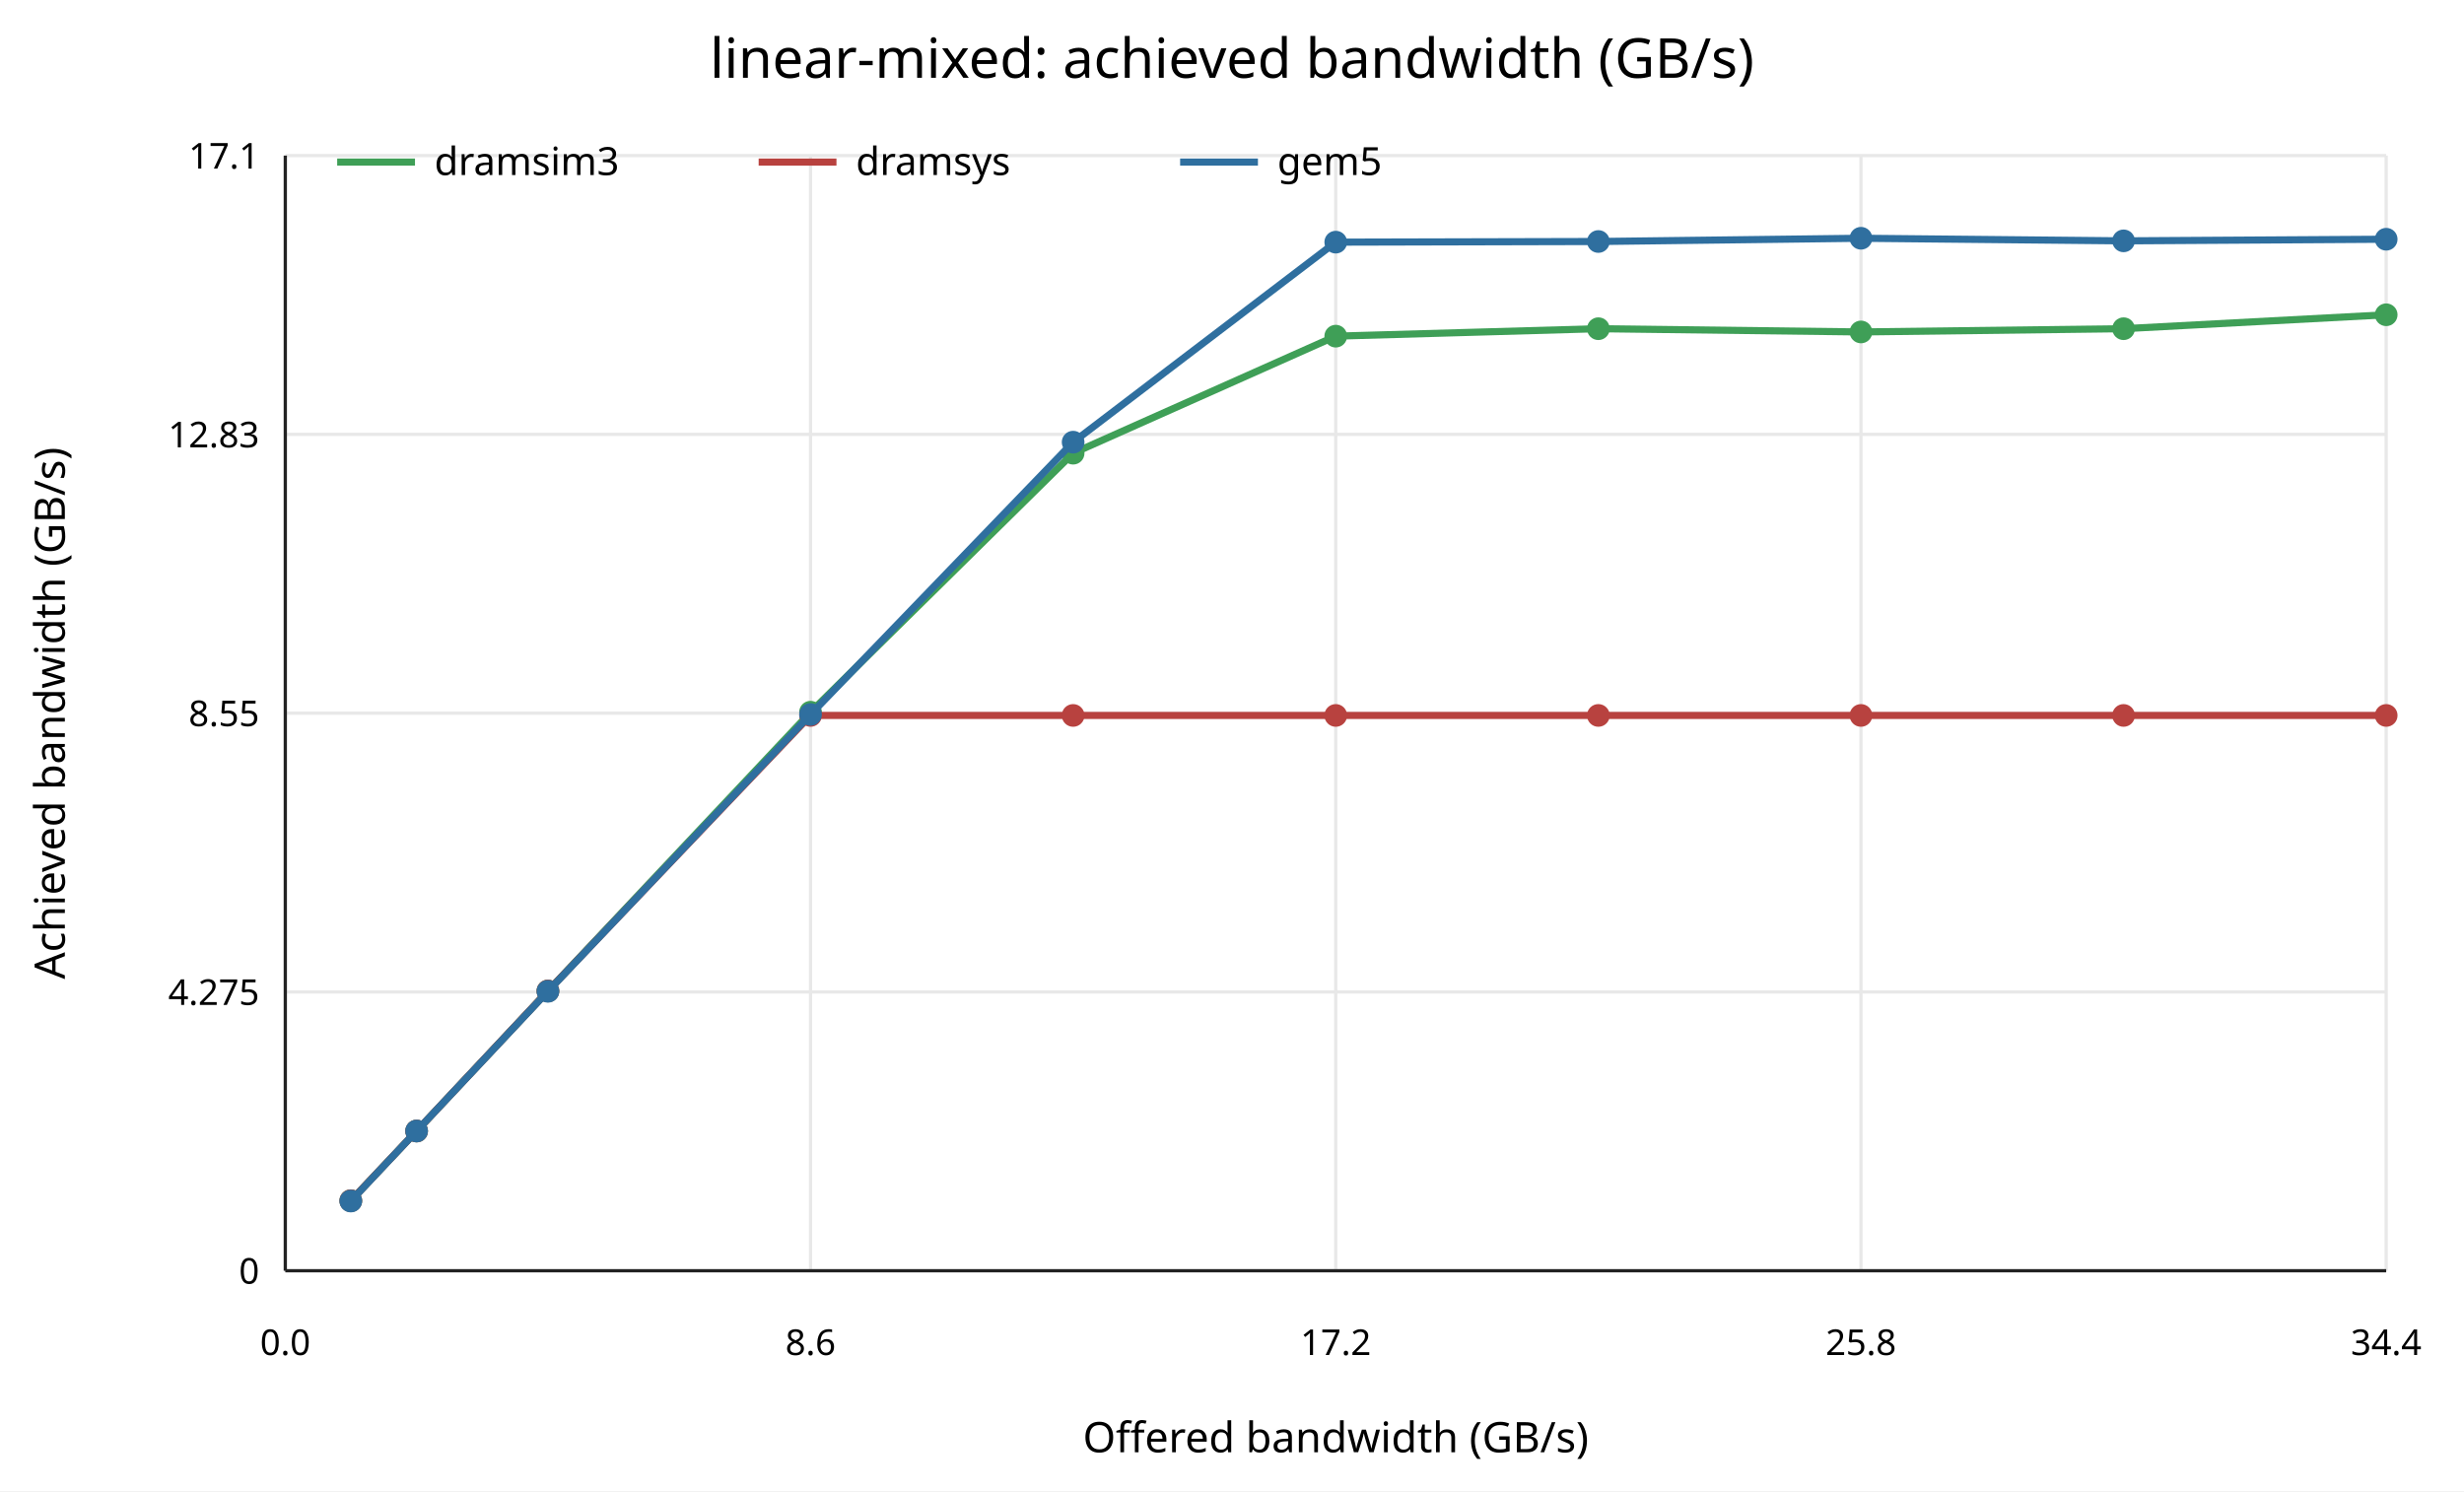
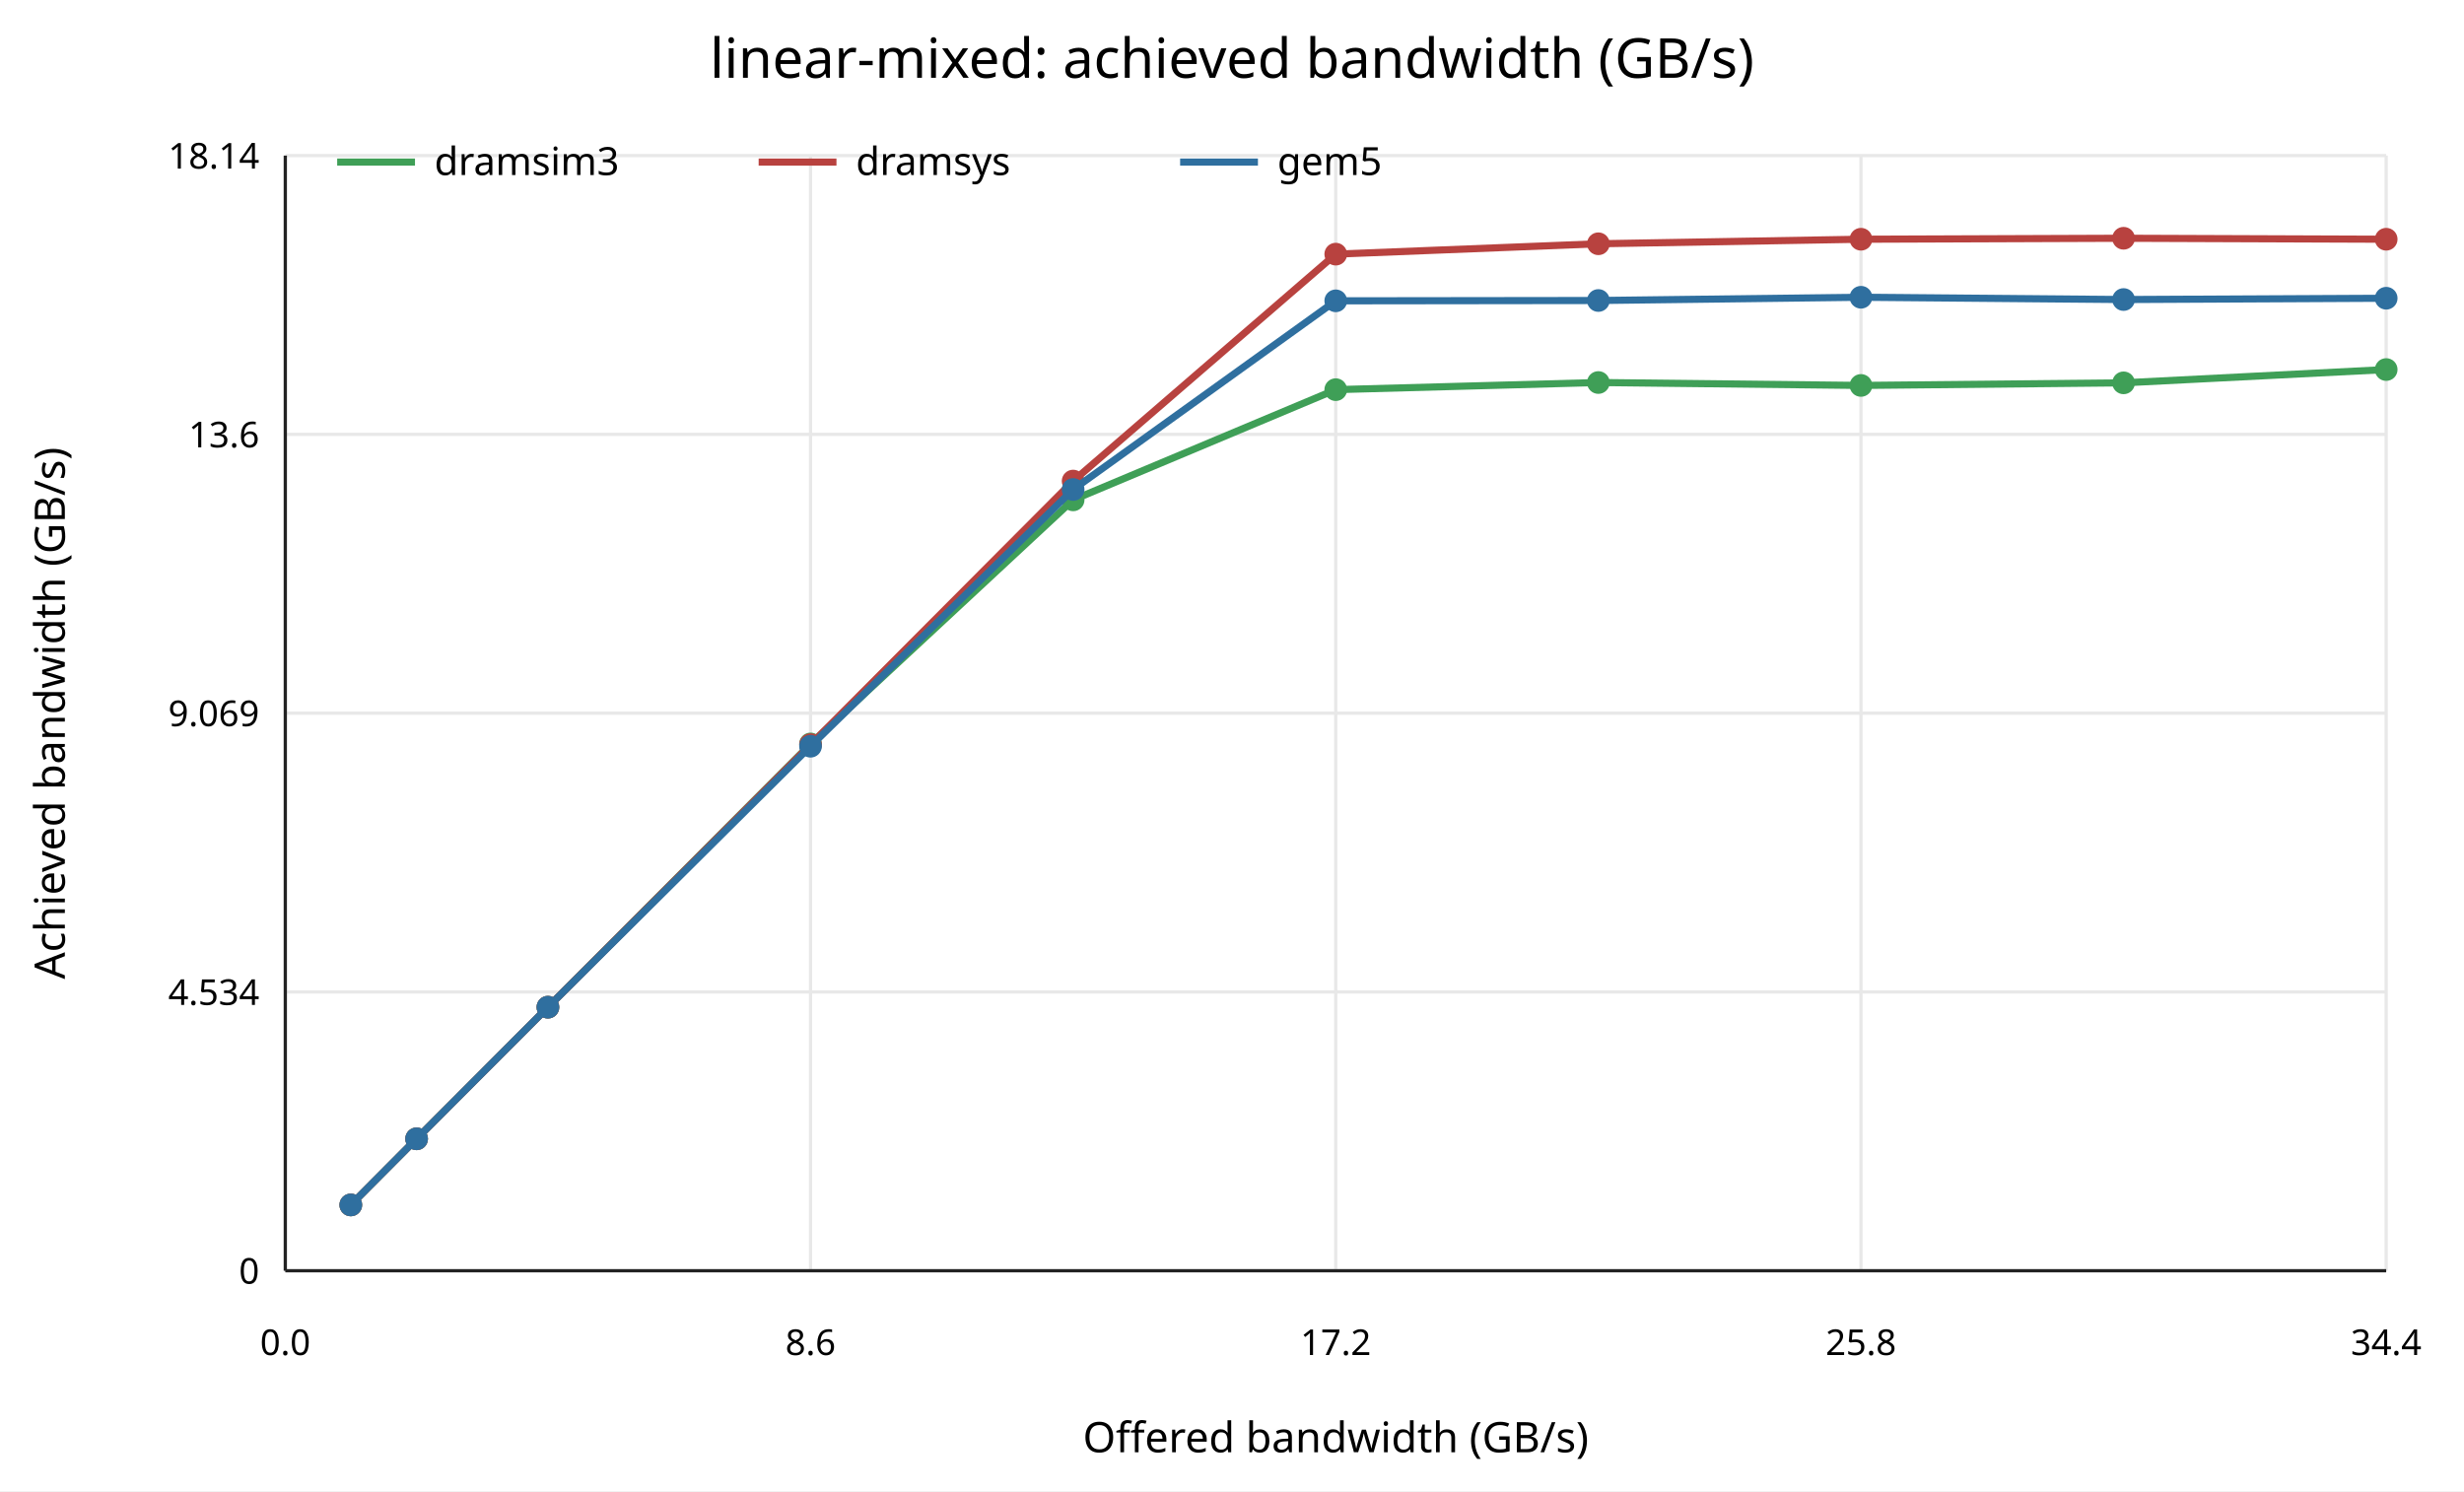
<svg xmlns="http://www.w3.org/2000/svg" width="760" height="460" viewBox="0 0 760 460">
  <rect width="100%" height="100%" fill="#ffffff" />
  <text x="380.0" y="24" text-anchor="middle" font-family="sans-serif" font-size="17">linear-mixed: achieved bandwidth (GB/s)</text>
  <line x1="88.0" y1="48" x2="88.0" y2="392" stroke="#e8e8e8" />
  <text x="88.0" y="418" text-anchor="middle" font-family="sans-serif" font-size="11">0.0</text>
  <line x1="250.0" y1="48" x2="250.0" y2="392" stroke="#e8e8e8" />
  <text x="250.0" y="418" text-anchor="middle" font-family="sans-serif" font-size="11">8.6</text>
  <line x1="412.0" y1="48" x2="412.0" y2="392" stroke="#e8e8e8" />
  <text x="412.0" y="418" text-anchor="middle" font-family="sans-serif" font-size="11">17.2</text>
  <line x1="574.0" y1="48" x2="574.0" y2="392" stroke="#e8e8e8" />
  <text x="574.0" y="418" text-anchor="middle" font-family="sans-serif" font-size="11">25.8</text>
  <line x1="736.0" y1="48" x2="736.0" y2="392" stroke="#e8e8e8" />
  <text x="736.0" y="418" text-anchor="middle" font-family="sans-serif" font-size="11">34.4</text>
  <line x1="88" y1="392.0" x2="736" y2="392.0" stroke="#e8e8e8" />
  <text x="80" y="396.0" text-anchor="end" font-family="sans-serif" font-size="11">0</text>
  <line x1="88" y1="306.0" x2="736" y2="306.0" stroke="#e8e8e8" />
-   <text x="80" y="310.0" text-anchor="end" font-family="sans-serif" font-size="11">4.275</text>
+   <text x="80" y="310.0" text-anchor="end" font-family="sans-serif" font-size="11">4.534</text>
  <line x1="88" y1="220.0" x2="736" y2="220.0" stroke="#e8e8e8" />
-   <text x="80" y="224.0" text-anchor="end" font-family="sans-serif" font-size="11">8.55</text>
+   <text x="80" y="224.0" text-anchor="end" font-family="sans-serif" font-size="11">9.069</text>
  <line x1="88" y1="134.0" x2="736" y2="134.0" stroke="#e8e8e8" />
-   <text x="80" y="138.0" text-anchor="end" font-family="sans-serif" font-size="11">12.83</text>
+   <text x="80" y="138.0" text-anchor="end" font-family="sans-serif" font-size="11">13.6</text>
  <line x1="88" y1="48.0" x2="736" y2="48.0" stroke="#e8e8e8" />
-   <text x="80" y="52.0" text-anchor="end" font-family="sans-serif" font-size="11">17.1</text>
+   <text x="80" y="52.0" text-anchor="end" font-family="sans-serif" font-size="11">18.14</text>
  <line x1="88" y1="392" x2="736" y2="392" stroke="#222" />
  <line x1="88" y1="48" x2="88" y2="392" stroke="#222" />
  <text x="412.0" y="448" text-anchor="middle" font-family="sans-serif" font-size="13">Offered bandwidth (GB/s)</text>
  <text x="20" y="220.0" text-anchor="middle" font-family="sans-serif" font-size="13" transform="rotate(-90 20 220.0)">Achieved bandwidth (GB/s)</text>
-   <polyline fill="none" stroke="#3f9f57" stroke-width="2.2" points="108.2,370.4 128.5,348.9 169.0,305.7 250.0,219.7 331.0,139.8 412.0,103.7 493.0,101.4 574.0,102.4 655.0,101.4 736.0,97.1" />
-   <circle cx="108.2" cy="370.4" r="3.5" fill="#3f9f57" />
-   <circle cx="128.5" cy="348.9" r="3.5" fill="#3f9f57" />
-   <circle cx="169.0" cy="305.7" r="3.5" fill="#3f9f57" />
-   <circle cx="250.0" cy="219.7" r="3.5" fill="#3f9f57" />
-   <circle cx="331.0" cy="139.8" r="3.5" fill="#3f9f57" />
-   <circle cx="412.0" cy="103.7" r="3.5" fill="#3f9f57" />
-   <circle cx="493.0" cy="101.4" r="3.5" fill="#3f9f57" />
-   <circle cx="574.0" cy="102.4" r="3.5" fill="#3f9f57" />
-   <circle cx="655.0" cy="101.4" r="3.5" fill="#3f9f57" />
-   <circle cx="736.0" cy="97.1" r="3.5" fill="#3f9f57" />
+   <polyline fill="none" stroke="#3f9f57" stroke-width="2.2" points="108.2,371.7 128.5,351.3 169.0,310.7 250.0,229.5 331.0,154.2 412.0,120.2 493.0,118.0 574.0,118.9 655.0,118.1 736.0,114.0" />
+   <circle cx="108.2" cy="371.7" r="3.5" fill="#3f9f57" />
+   <circle cx="128.5" cy="351.3" r="3.5" fill="#3f9f57" />
+   <circle cx="169.0" cy="310.7" r="3.5" fill="#3f9f57" />
+   <circle cx="250.0" cy="229.5" r="3.5" fill="#3f9f57" />
+   <circle cx="331.0" cy="154.2" r="3.5" fill="#3f9f57" />
+   <circle cx="412.0" cy="120.2" r="3.5" fill="#3f9f57" />
+   <circle cx="493.0" cy="118.0" r="3.5" fill="#3f9f57" />
+   <circle cx="574.0" cy="118.9" r="3.5" fill="#3f9f57" />
+   <circle cx="655.0" cy="118.1" r="3.5" fill="#3f9f57" />
+   <circle cx="736.0" cy="114.0" r="3.5" fill="#3f9f57" />
  <line x1="104" y1="50" x2="128" y2="50" stroke="#3f9f57" stroke-width="2.2" />
  <text x="134" y="54" font-family="sans-serif" font-size="12">dramsim3</text>
-   <polyline fill="none" stroke="#b8423f" stroke-width="2.2" points="108.2,370.4 128.5,348.9 169.0,305.7 250.0,220.7 331.0,220.7 412.0,220.7 493.0,220.7 574.0,220.7 655.0,220.7 736.0,220.7" />
-   <circle cx="108.2" cy="370.4" r="3.5" fill="#b8423f" />
-   <circle cx="128.5" cy="348.9" r="3.5" fill="#b8423f" />
-   <circle cx="169.0" cy="305.7" r="3.5" fill="#b8423f" />
-   <circle cx="250.0" cy="220.7" r="3.5" fill="#b8423f" />
-   <circle cx="331.0" cy="220.7" r="3.5" fill="#b8423f" />
-   <circle cx="412.0" cy="220.7" r="3.5" fill="#b8423f" />
-   <circle cx="493.0" cy="220.7" r="3.5" fill="#b8423f" />
-   <circle cx="574.0" cy="220.7" r="3.5" fill="#b8423f" />
-   <circle cx="655.0" cy="220.7" r="3.5" fill="#b8423f" />
-   <circle cx="736.0" cy="220.7" r="3.5" fill="#b8423f" />
+   <polyline fill="none" stroke="#b8423f" stroke-width="2.2" points="108.2,371.7 128.5,351.3 169.0,310.7 250.0,229.7 331.0,148.4 412.0,78.4 493.0,75.2 574.0,73.8 655.0,73.5 736.0,73.8" />
+   <circle cx="108.2" cy="371.7" r="3.5" fill="#b8423f" />
+   <circle cx="128.5" cy="351.3" r="3.5" fill="#b8423f" />
+   <circle cx="169.0" cy="310.7" r="3.5" fill="#b8423f" />
+   <circle cx="250.0" cy="229.7" r="3.5" fill="#b8423f" />
+   <circle cx="331.0" cy="148.4" r="3.5" fill="#b8423f" />
+   <circle cx="412.0" cy="78.4" r="3.5" fill="#b8423f" />
+   <circle cx="493.0" cy="75.2" r="3.5" fill="#b8423f" />
+   <circle cx="574.0" cy="73.8" r="3.5" fill="#b8423f" />
+   <circle cx="655.0" cy="73.5" r="3.5" fill="#b8423f" />
+   <circle cx="736.0" cy="73.8" r="3.5" fill="#b8423f" />
  <line x1="234" y1="50" x2="258" y2="50" stroke="#b8423f" stroke-width="2.2" />
  <text x="264" y="54" font-family="sans-serif" font-size="12">dramsys</text>
-   <polyline fill="none" stroke="#2f6f9f" stroke-width="2.2" points="108.2,370.5 128.5,348.9 169.0,305.8 250.0,220.4 331.0,136.4 412.0,74.7 493.0,74.5 574.0,73.5 655.0,74.3 736.0,73.8" />
-   <circle cx="108.2" cy="370.5" r="3.5" fill="#2f6f9f" />
-   <circle cx="128.5" cy="348.9" r="3.5" fill="#2f6f9f" />
-   <circle cx="169.0" cy="305.8" r="3.5" fill="#2f6f9f" />
-   <circle cx="250.0" cy="220.4" r="3.5" fill="#2f6f9f" />
-   <circle cx="331.0" cy="136.4" r="3.5" fill="#2f6f9f" />
-   <circle cx="412.0" cy="74.7" r="3.5" fill="#2f6f9f" />
-   <circle cx="493.0" cy="74.5" r="3.5" fill="#2f6f9f" />
-   <circle cx="574.0" cy="73.5" r="3.5" fill="#2f6f9f" />
-   <circle cx="655.0" cy="74.3" r="3.5" fill="#2f6f9f" />
-   <circle cx="736.0" cy="73.8" r="3.5" fill="#2f6f9f" />
+   <polyline fill="none" stroke="#2f6f9f" stroke-width="2.2" points="108.2,371.7 128.5,351.3 169.0,310.7 250.0,230.2 331.0,151.0 412.0,92.8 493.0,92.7 574.0,91.7 655.0,92.4 736.0,92.0" />
+   <circle cx="108.2" cy="371.7" r="3.5" fill="#2f6f9f" />
+   <circle cx="128.5" cy="351.3" r="3.5" fill="#2f6f9f" />
+   <circle cx="169.0" cy="310.7" r="3.5" fill="#2f6f9f" />
+   <circle cx="250.0" cy="230.2" r="3.5" fill="#2f6f9f" />
+   <circle cx="331.0" cy="151.0" r="3.5" fill="#2f6f9f" />
+   <circle cx="412.0" cy="92.8" r="3.5" fill="#2f6f9f" />
+   <circle cx="493.0" cy="92.7" r="3.5" fill="#2f6f9f" />
+   <circle cx="574.0" cy="91.7" r="3.5" fill="#2f6f9f" />
+   <circle cx="655.0" cy="92.4" r="3.5" fill="#2f6f9f" />
+   <circle cx="736.0" cy="92.0" r="3.5" fill="#2f6f9f" />
  <line x1="364" y1="50" x2="388" y2="50" stroke="#2f6f9f" stroke-width="2.2" />
  <text x="394" y="54" font-family="sans-serif" font-size="12">gem5</text>
</svg>
